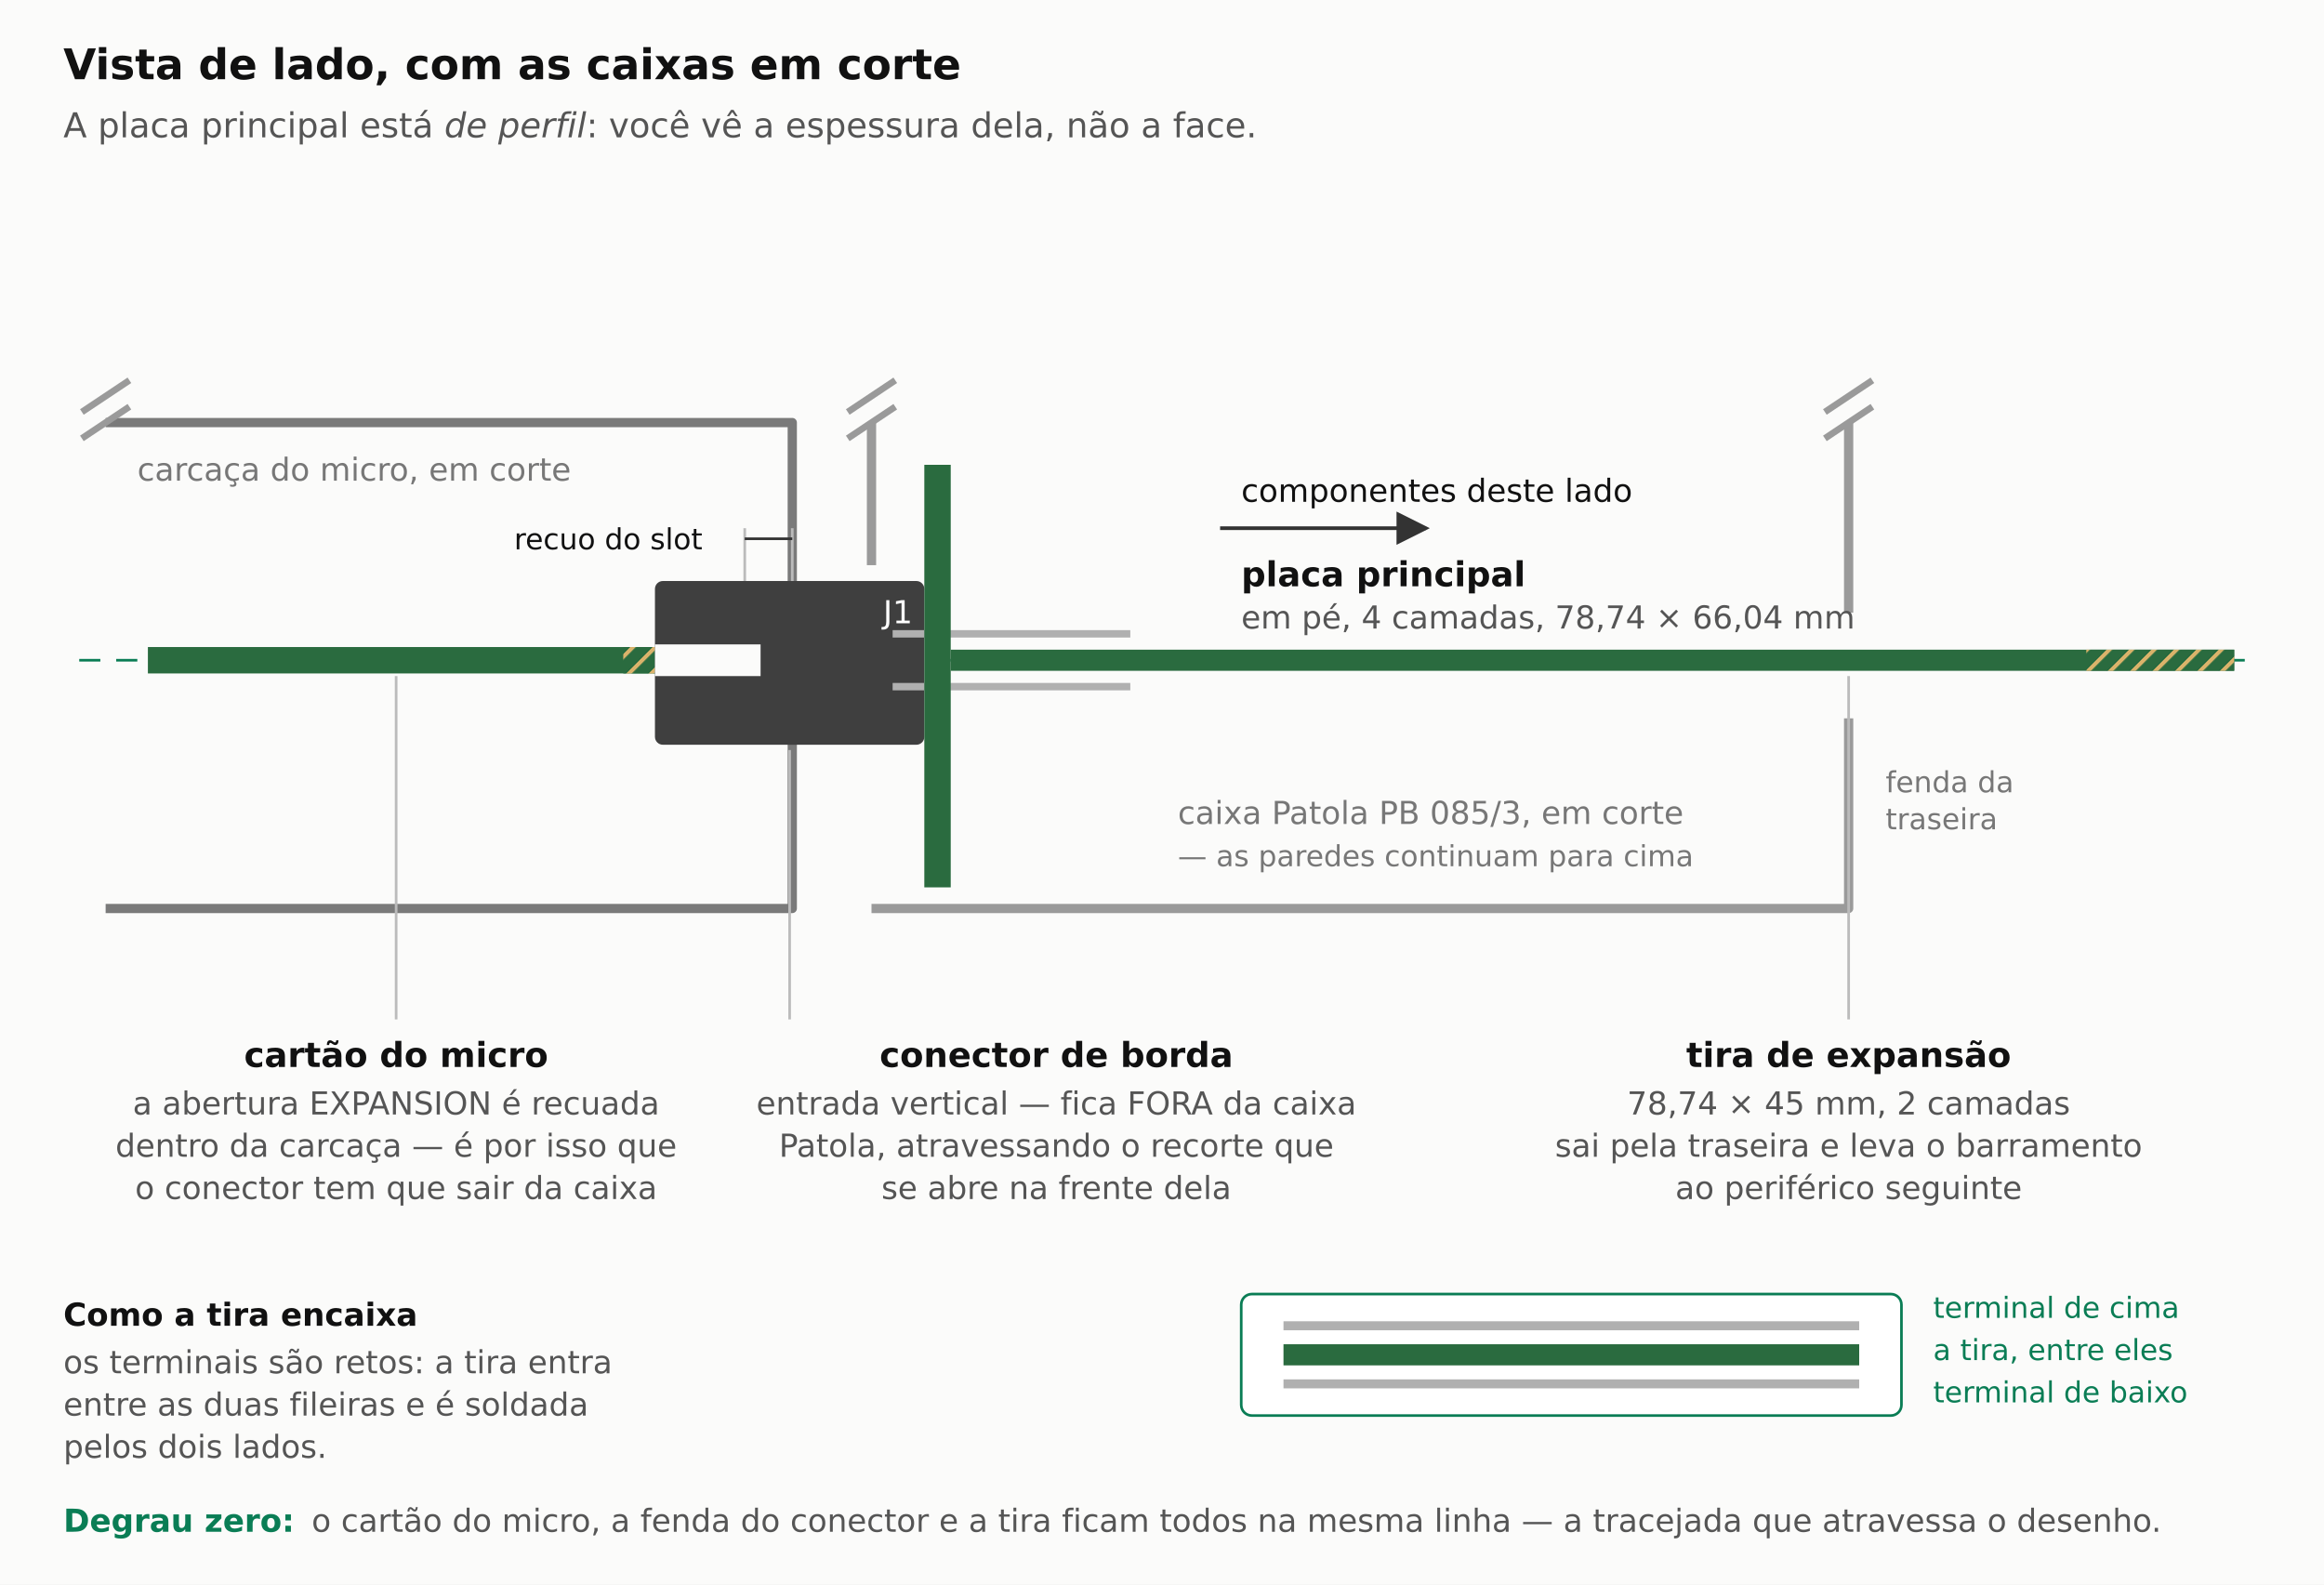
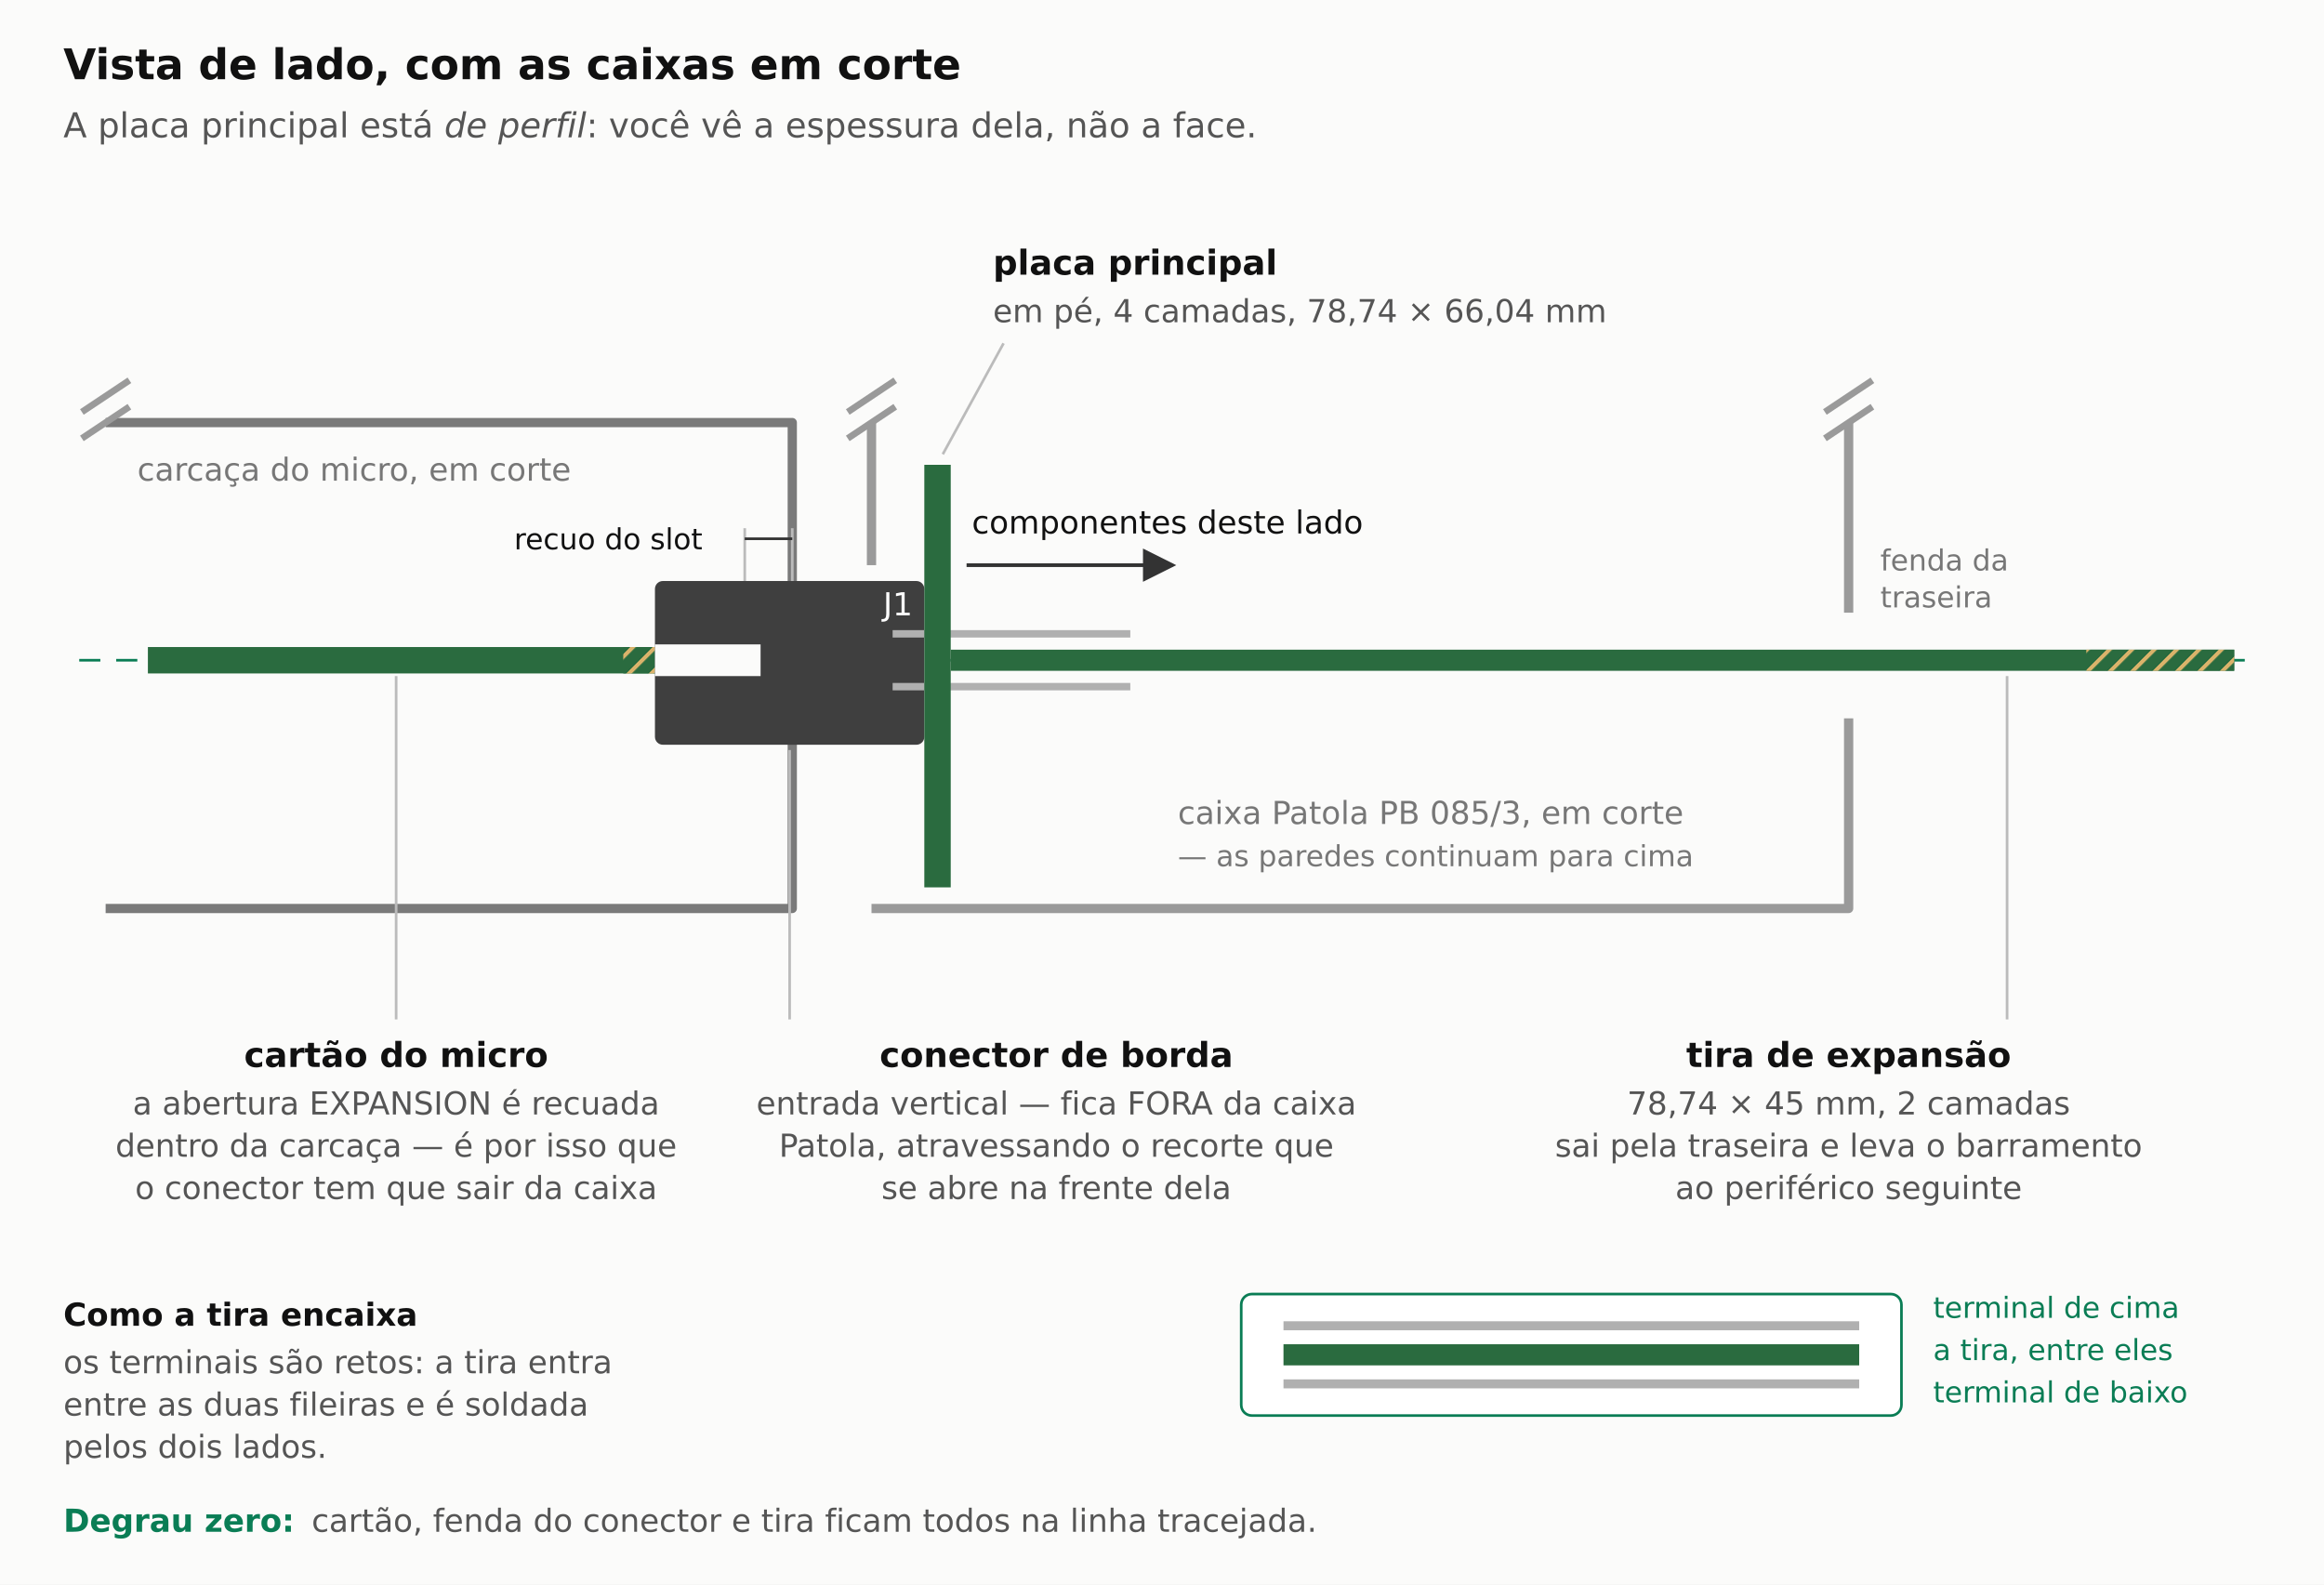
<svg xmlns="http://www.w3.org/2000/svg" viewBox="0 0 880 600" width="880" height="600" font-family="DejaVu Sans, Verdana, sans-serif" font-size="13">
  <rect width="880" height="600" fill="#fbfbfa" />
  <defs>
    <marker id="seta" markerWidth="9" markerHeight="9" refX="8" refY="4.5" orient="auto">
      <path d="M0 0 L9 4.5 L0 9 z" fill="#333" />
    </marker>
    <pattern id="ouro" width="6" height="6" patternTransform="rotate(45)" patternUnits="userSpaceOnUse">
      <rect width="6" height="6" fill="#2a6b3f" />
      <line x1="0" y1="0" x2="0" y2="6" stroke="#d8b26a" stroke-width="3" />
    </pattern>
    <g id="quebra">
      <line x1="-9" y1="6" x2="9" y2="-6" stroke="#9a9a9a" stroke-width="2.5" />
      <line x1="-9" y1="16" x2="9" y2="4" stroke="#9a9a9a" stroke-width="2.5" />
    </g>
  </defs>
  <text x="24" y="30" font-size="16" font-weight="bold" fill="#111">
    Vista de lado, com as caixas em corte</text>
  <text x="24" y="52" fill="#555">
    A placa principal está <tspan font-style="italic">de perfil</tspan>: você vê
    a espessura dela, não a face.</text>
  <line x1="30" y1="250" x2="856" y2="250" stroke="#0a7d55" stroke-width="1" stroke-dasharray="8 6" />
  <path d="M40 160 L300 160 L300 232 M300 272 L300 344 L40 344" fill="none" stroke="#7a7a7a" stroke-width="3.5" stroke-linejoin="round" />
  <use href="#quebra" x="40" y="150" />
  <text x="52" y="182" fill="#777" font-size="12">carcaça do micro, em corte</text>
  <rect x="56" y="245" width="226" height="10" fill="#2a6b3f" />
  <rect x="236" y="245" width="46" height="10" fill="url(#ouro)" />
  <line x1="282" y1="245" x2="282" y2="200" stroke="#bbb" stroke-width="1" />
  <line x1="300" y1="245" x2="300" y2="200" stroke="#bbb" stroke-width="1" />
  <line x1="282" y1="204" x2="300" y2="204" stroke="#333" stroke-width="1" />
  <text x="266" y="208" fill="#111" font-size="11" text-anchor="end">recuo do slot</text>
  <rect x="248" y="220" width="102" height="62" rx="3" fill="#3f3f3f" />
  <rect x="248" y="244" width="40" height="12" fill="#fbfbfa" />
-   <text x="340" y="236" fill="#fff" font-size="12" text-anchor="middle">J1</text>
+   <text x="340" y="233" fill="#fff" font-size="12" text-anchor="middle">J1</text>
  <line x1="338" y1="240" x2="428" y2="240" stroke="#b0b0b0" stroke-width="2.8" />
  <line x1="338" y1="260" x2="428" y2="260" stroke="#b0b0b0" stroke-width="2.8" />
  <path d="M330 160 L330 214" fill="none" stroke="#9a9a9a" stroke-width="3.5" />
  <path d="M330 344 L700 344 L700 272 M700 232 L700 160" fill="none" stroke="#9a9a9a" stroke-width="3.5" stroke-linejoin="round" />
  <use href="#quebra" x="330" y="150" />
  <use href="#quebra" x="700" y="150" />
  <text x="446" y="312" fill="#777" font-size="12">caixa Patola PB 085/3, em corte</text>
  <text x="446" y="328" fill="#777" font-size="11">— as paredes continuam para cima</text>
-   <text x="714" y="300" fill="#777" font-size="11">fenda da</text>
-   <text x="714" y="314" fill="#777" font-size="11">traseira</text>
+   <text x="712" y="216" fill="#777" font-size="11">fenda da</text>
+   <text x="712" y="230" fill="#777" font-size="11">traseira</text>
  <rect x="350" y="176" width="10" height="160" fill="#2a6b3f" />
-   <text x="470" y="190" fill="#111" font-size="12">componentes deste lado</text>
-   <line x1="462" y1="200" x2="540" y2="200" stroke="#333" stroke-width="1.4" marker-end="url(#seta)" />
-   <text x="470" y="222" fill="#111" font-weight="bold">placa principal</text>
-   <text x="470" y="238" fill="#555" font-size="12">em pé, 4 camadas, 78,74 × 66,04 mm</text>
+   <text x="376" y="104" fill="#111" font-weight="bold">placa principal</text>
+   <text x="376" y="122" fill="#555" font-size="12">em pé, 4 camadas, 78,74 × 66,04 mm</text>
+   <line x1="380" y1="130" x2="357" y2="172" stroke="#bbb" stroke-width="1" />
+   <text x="368" y="202" fill="#111" font-size="12">componentes deste lado</text>
+   <line x1="366" y1="214" x2="444" y2="214" stroke="#333" stroke-width="1.4" marker-end="url(#seta)" />
  <rect x="360" y="246" width="486" height="8" fill="#2a6b3f" />
  <rect x="790" y="246" width="56" height="8" fill="url(#ouro)" />
  <line x1="150" y1="256" x2="150" y2="386" stroke="#bbb" stroke-width="1" />
  <text x="150" y="404" fill="#111" font-weight="bold" text-anchor="middle">cartão do micro</text>
  <text x="150" y="422" fill="#555" font-size="12" text-anchor="middle">a abertura EXPANSION é recuada</text>
  <text x="150" y="438" fill="#555" font-size="12" text-anchor="middle">dentro da carcaça — é por isso que</text>
  <text x="150" y="454" fill="#555" font-size="12" text-anchor="middle">o conector tem que sair da caixa</text>
  <line x1="299" y1="284" x2="299" y2="386" stroke="#bbb" stroke-width="1" />
  <text x="400" y="404" fill="#111" font-weight="bold" text-anchor="middle">conector de borda</text>
  <text x="400" y="422" fill="#555" font-size="12" text-anchor="middle">entrada vertical — fica FORA da caixa</text>
  <text x="400" y="438" fill="#555" font-size="12" text-anchor="middle">Patola, atravessando o recorte que</text>
  <text x="400" y="454" fill="#555" font-size="12" text-anchor="middle">se abre na frente dela</text>
-   <line x1="700" y1="256" x2="700" y2="386" stroke="#bbb" stroke-width="1" />
+   <line x1="760" y1="256" x2="760" y2="386" stroke="#bbb" stroke-width="1" />
  <text x="700" y="404" fill="#111" font-weight="bold" text-anchor="middle">tira de expansão</text>
  <text x="700" y="422" fill="#555" font-size="12" text-anchor="middle">78,74 × 45 mm, 2 camadas</text>
  <text x="700" y="438" fill="#555" font-size="12" text-anchor="middle">sai pela traseira e leva o barramento</text>
  <text x="700" y="454" fill="#555" font-size="12" text-anchor="middle">ao periférico seguinte</text>
  <rect x="470" y="490" width="250" height="46" rx="4" fill="#fff" stroke="#0a7d55" />
  <line x1="486" y1="502" x2="704" y2="502" stroke="#b0b0b0" stroke-width="3.4" />
  <rect x="486" y="509" width="218" height="8" fill="#2a6b3f" />
  <line x1="486" y1="524" x2="704" y2="524" stroke="#b0b0b0" stroke-width="3.4" />
  <text x="732" y="499" fill="#0a7d55" font-size="11">terminal de cima</text>
  <text x="732" y="515" fill="#0a7d55" font-size="11">a tira, entre eles</text>
  <text x="732" y="531" fill="#0a7d55" font-size="11">terminal de baixo</text>
  <text x="24" y="502" fill="#111" font-size="12" font-weight="bold">Como a tira encaixa</text>
  <text x="24" y="520" fill="#555" font-size="12">os terminais são retos: a tira entra</text>
  <text x="24" y="536" fill="#555" font-size="12">entre as duas fileiras e é soldada</text>
  <text x="24" y="552" fill="#555" font-size="12">pelos dois lados.</text>
  <text x="24" y="580" fill="#0a7d55" font-size="12" font-weight="bold">Degrau zero:</text>
-   <text x="118" y="580" fill="#555" font-size="12">o cartão do micro, a fenda do conector e a
-     tira ficam todos na mesma linha — a tracejada que atravessa o desenho.</text>
+   <text x="118" y="580" fill="#555" font-size="12">cartão, fenda do conector e tira ficam todos na linha tracejada.</text>
</svg>
